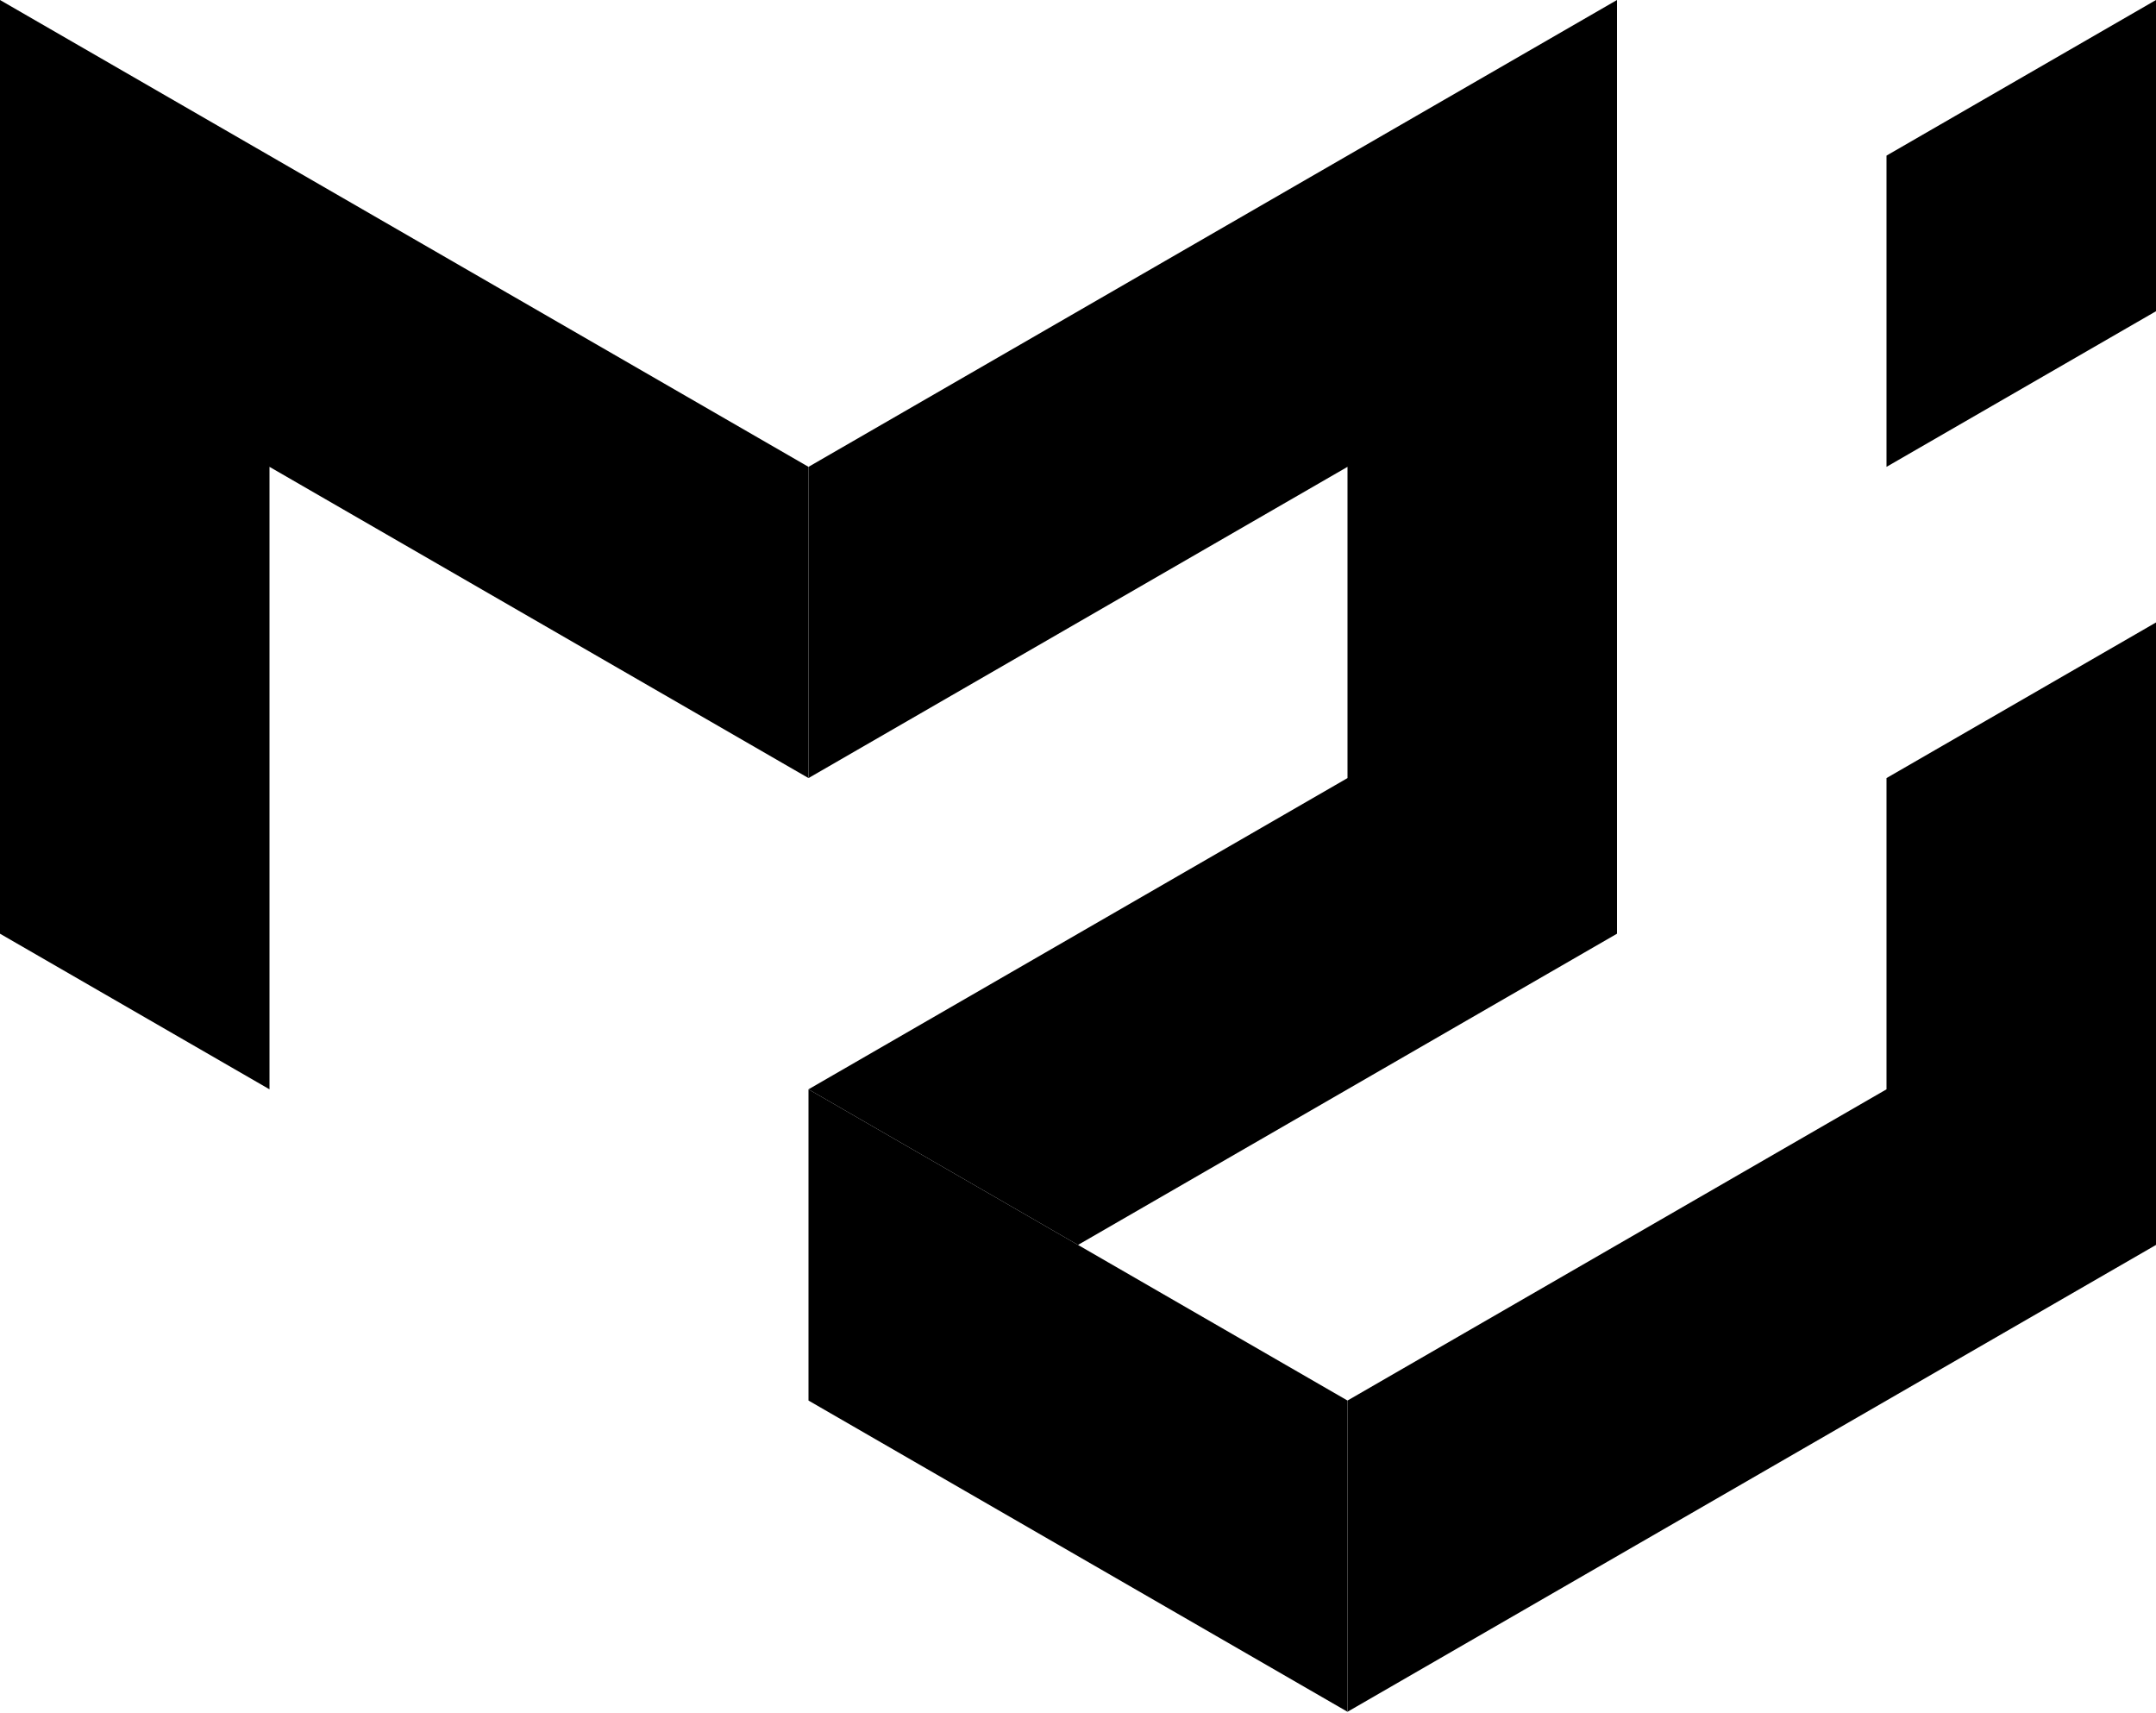
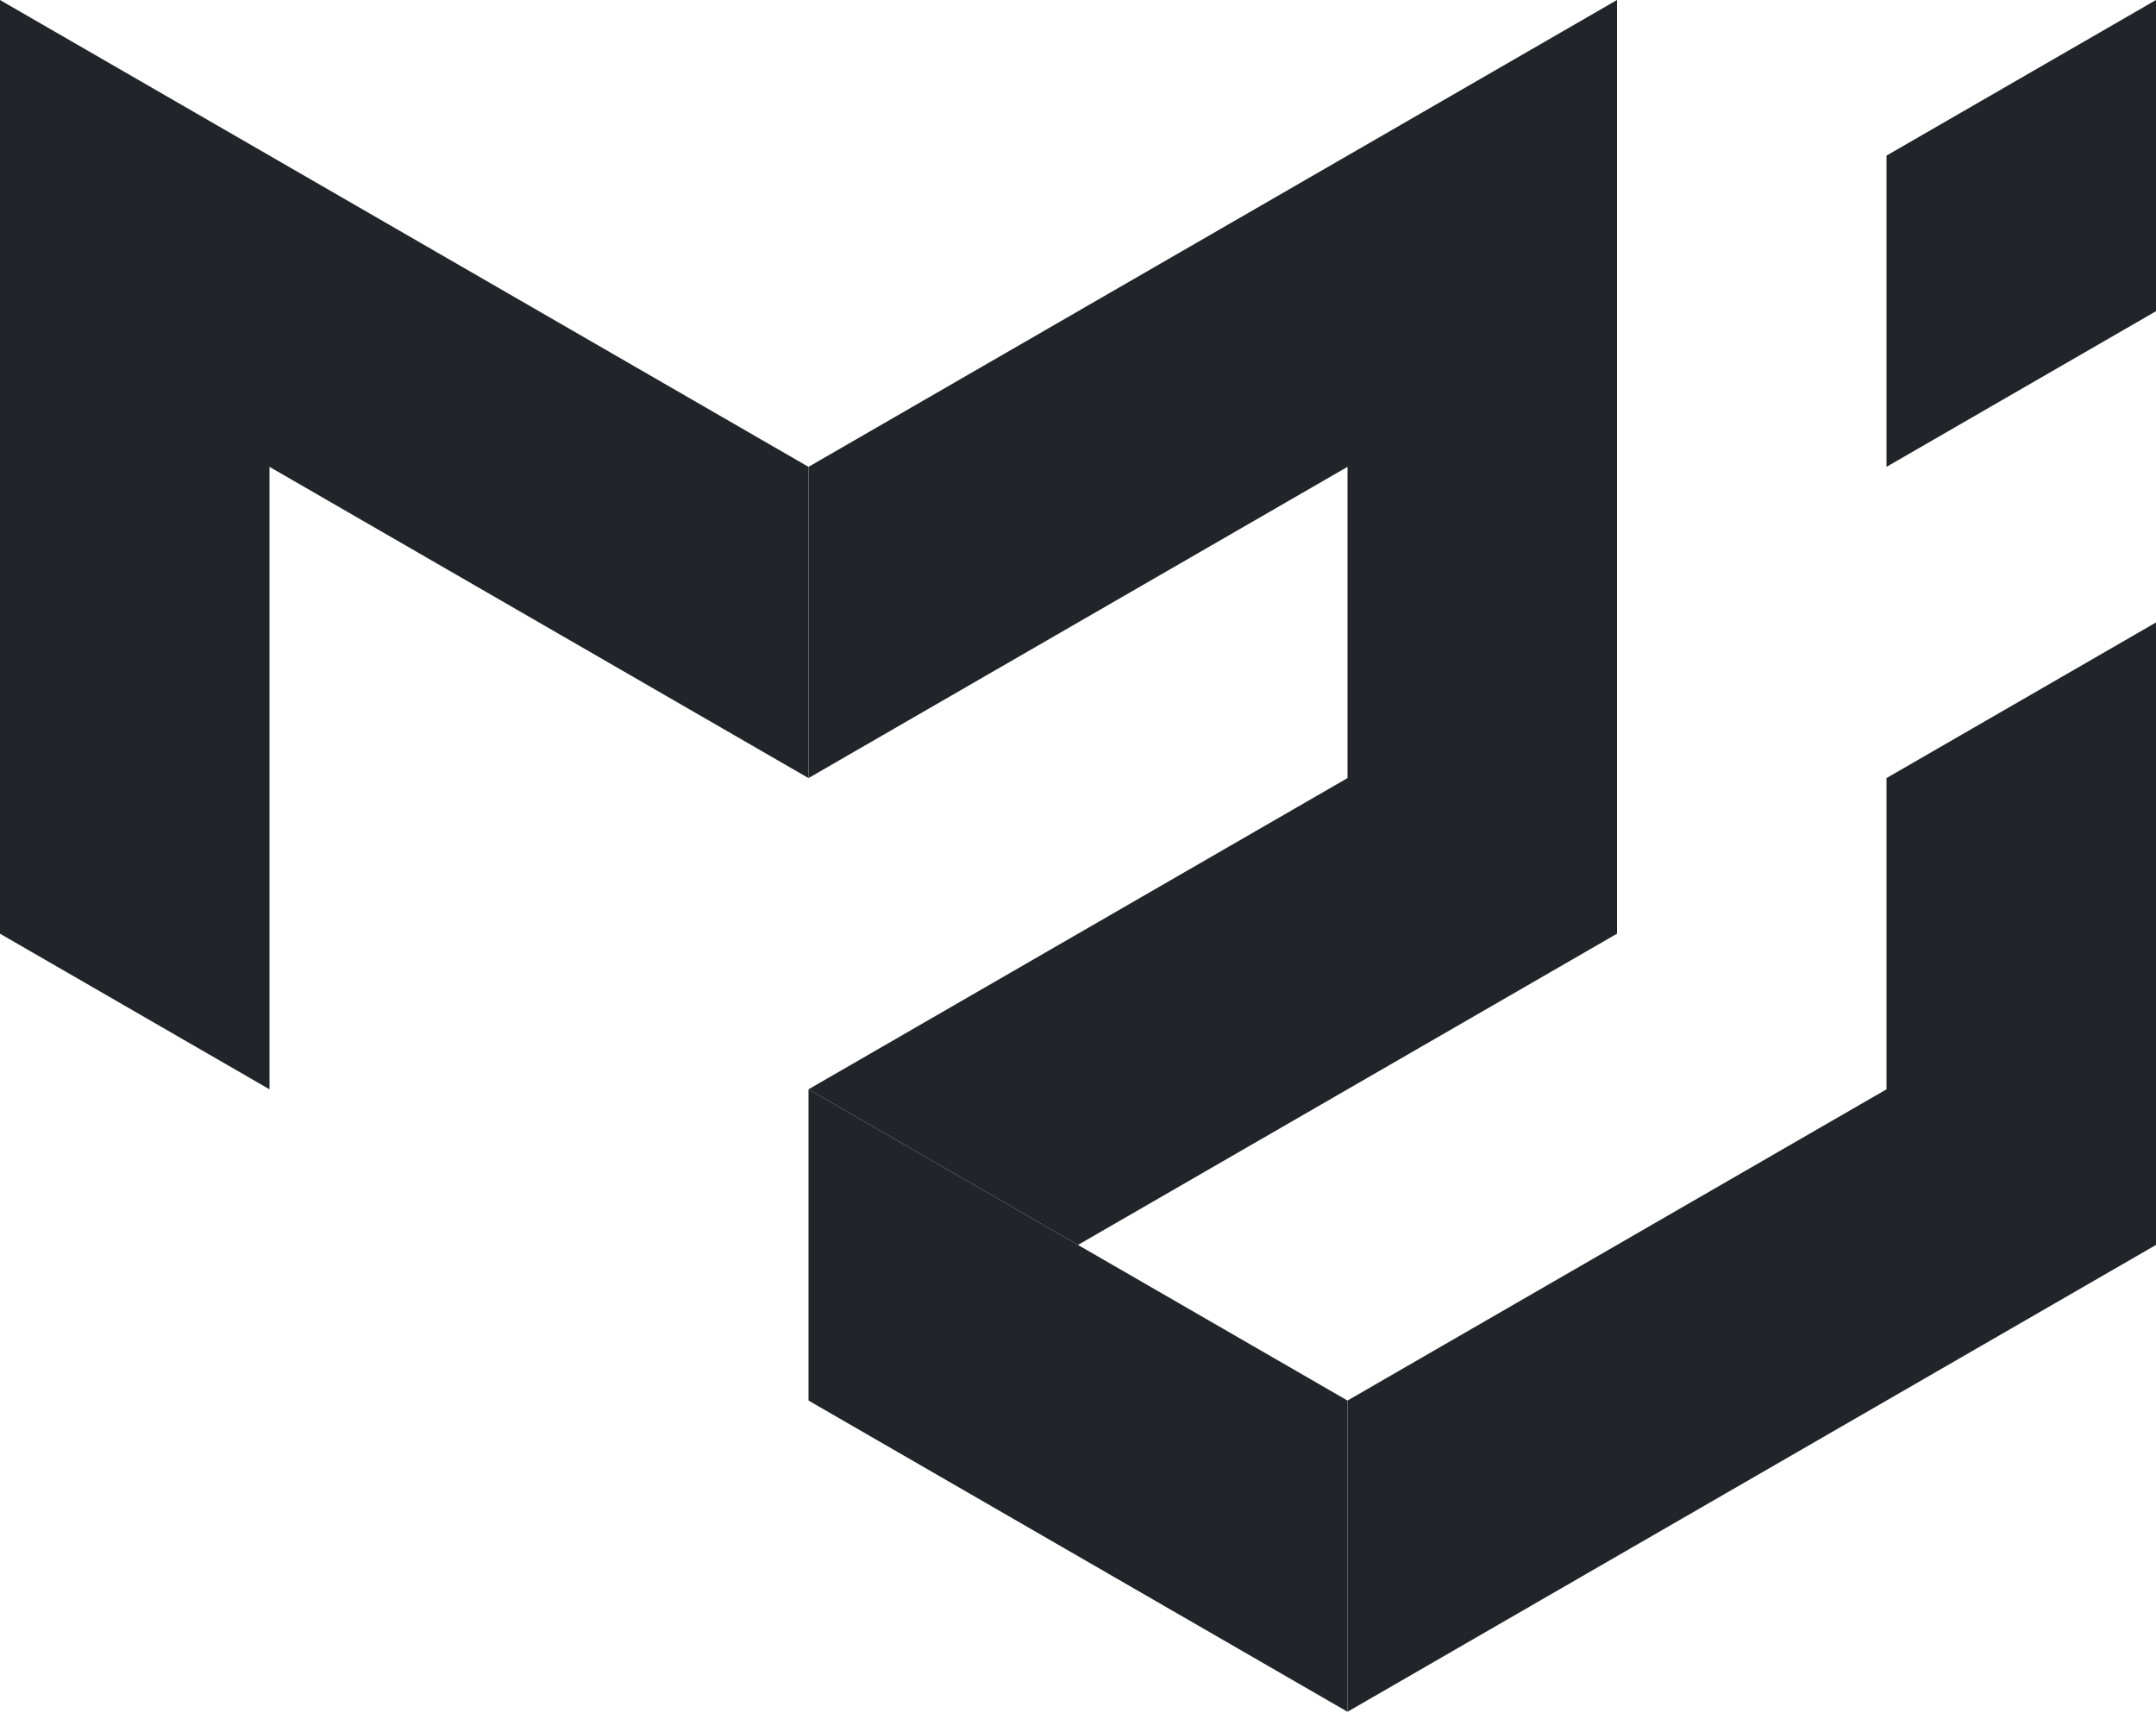
<svg xmlns="http://www.w3.org/2000/svg" viewBox="0 0 600 476.6">
-   <path d="m0 259.8v-259.8l225 129.9v86.6l-150-86.6v173.2z" fill="black" />
-   <path d="m225 129.9 225-129.9v259.8l-150 86.6-75-43.3 150-86.6v-86.6l-150 86.6z" fill="black" />
-   <path d="m225 303.1v86.6l150 86.6v-86.6z" fill="black" />
-   <path d="m375 476.3 225-129.9v-173.2l-75 43.3v86.6l-150 86.6zm150-346.4v-86.6l75-43.3v86.6z" fill="black" />
+   <path d="m0 259.8v-259.8l225 129.9v86.6l-150-86.6v173.2z" fill="#212529" />
+   <path d="m225 129.9 225-129.9v259.8l-150 86.6-75-43.3 150-86.6v-86.6l-150 86.6z" fill="#212529" />
+   <path d="m225 303.1v86.6l150 86.6v-86.6z" fill="#212529" />
+   <path d="m375 476.3 225-129.9v-173.2l-75 43.3v86.6l-150 86.6zm150-346.4v-86.6l75-43.3v86.6z" fill="#212529" />
</svg>
